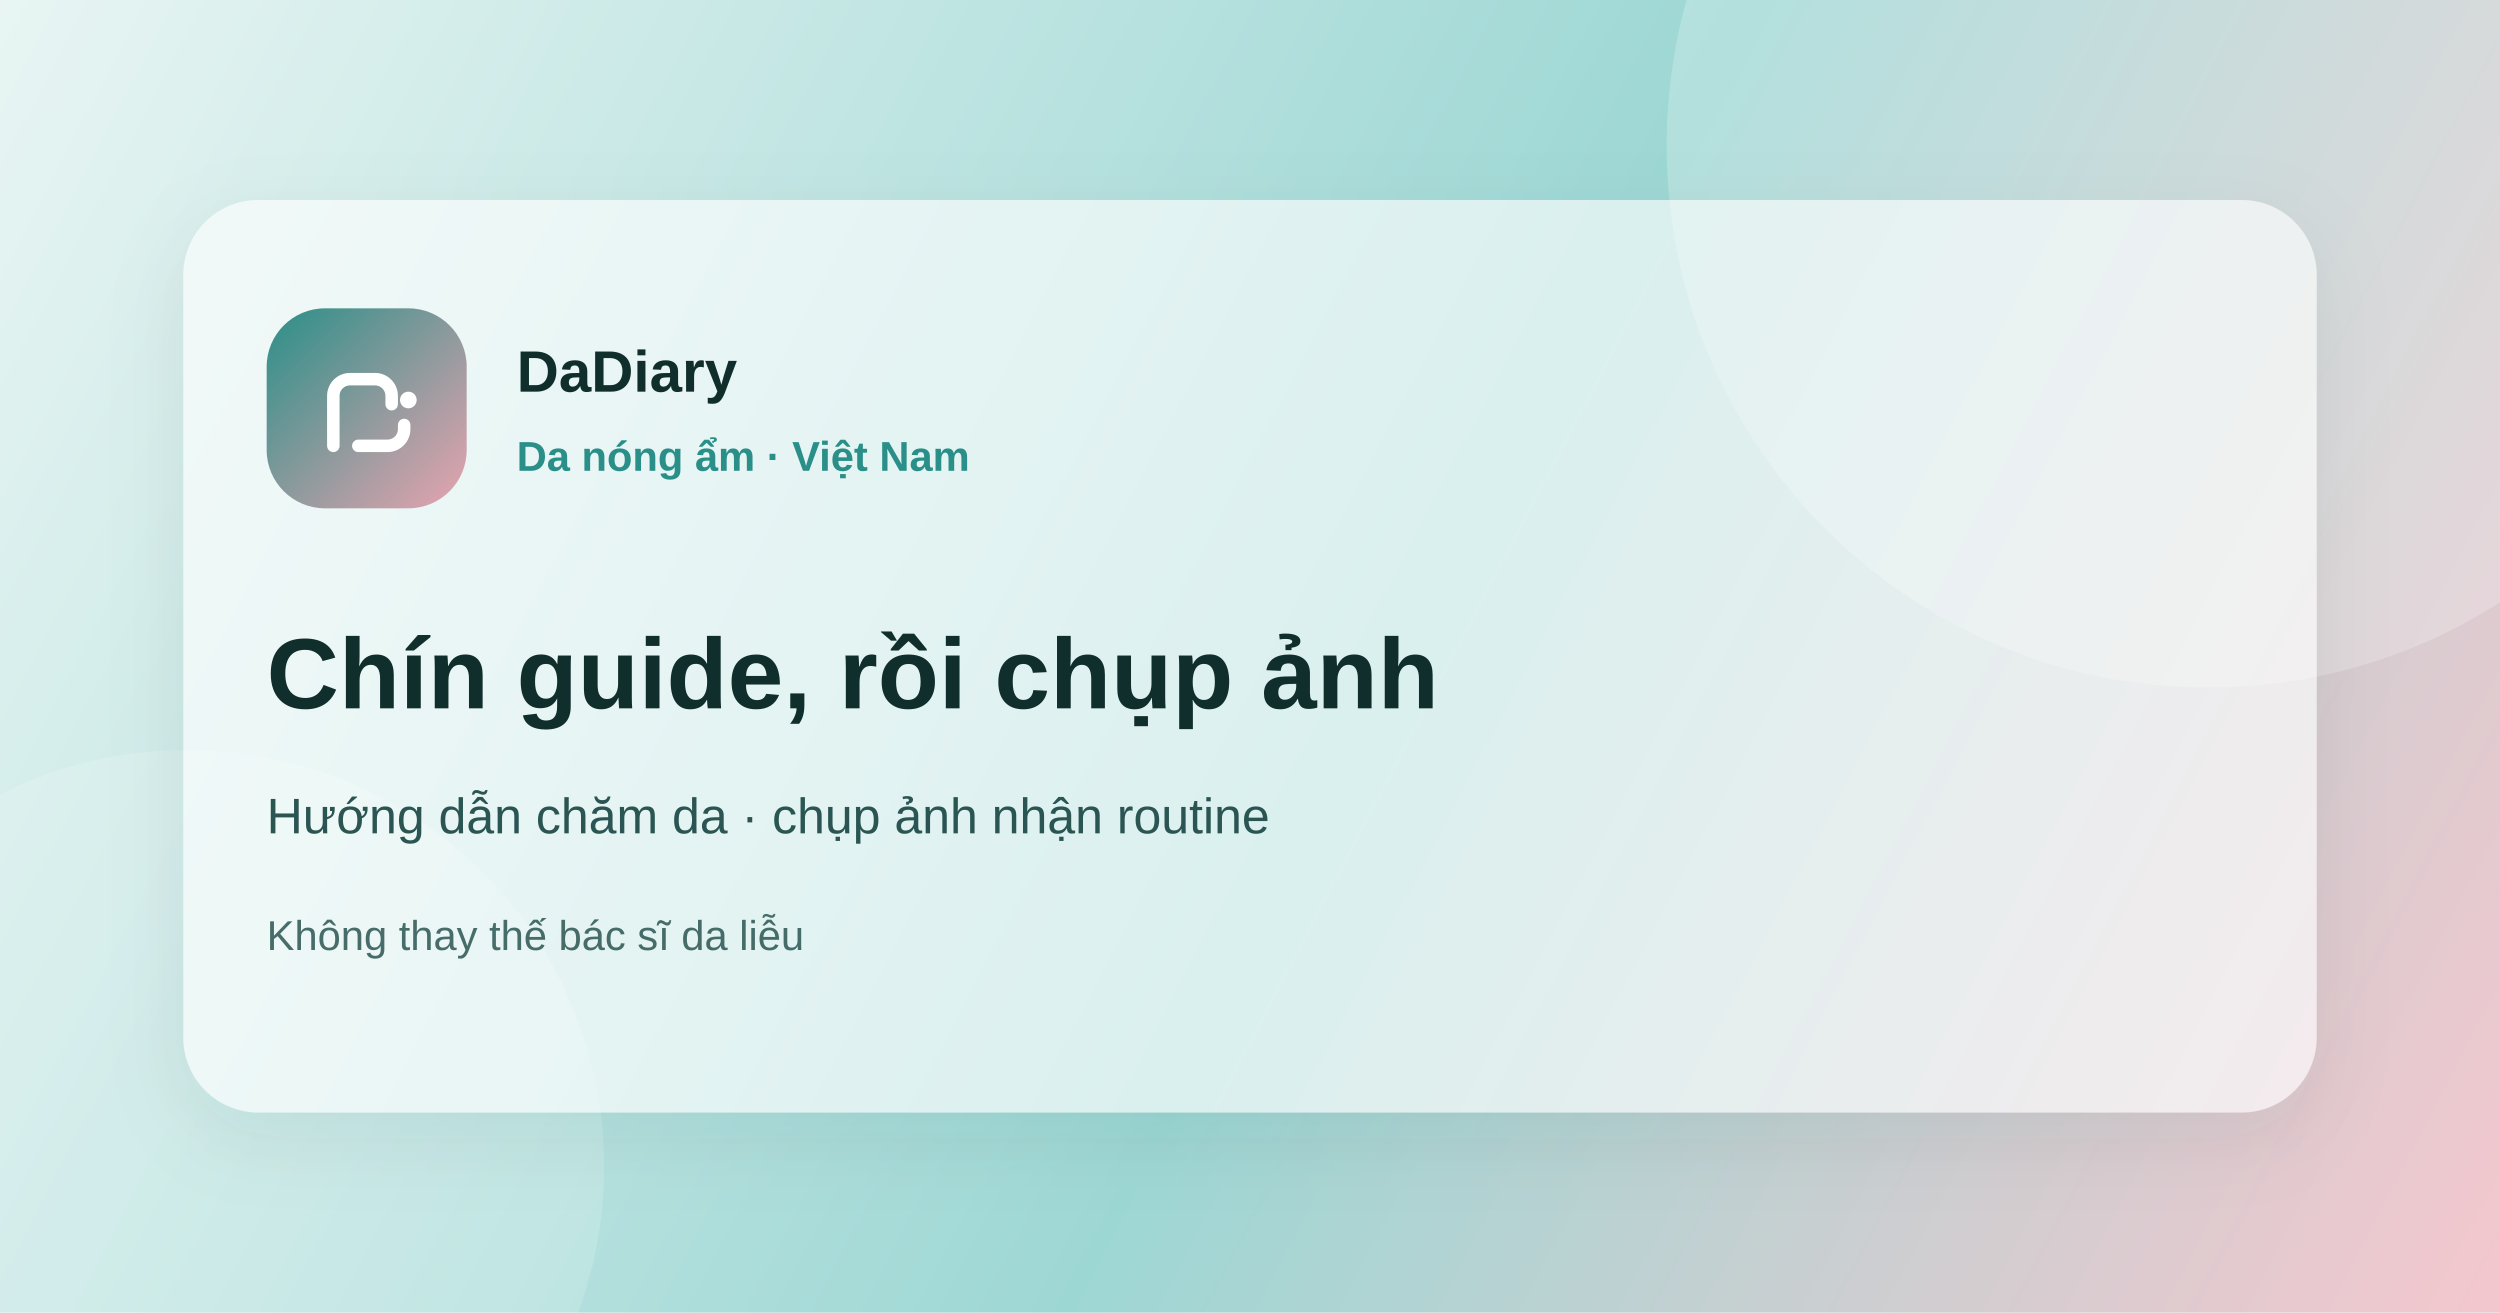
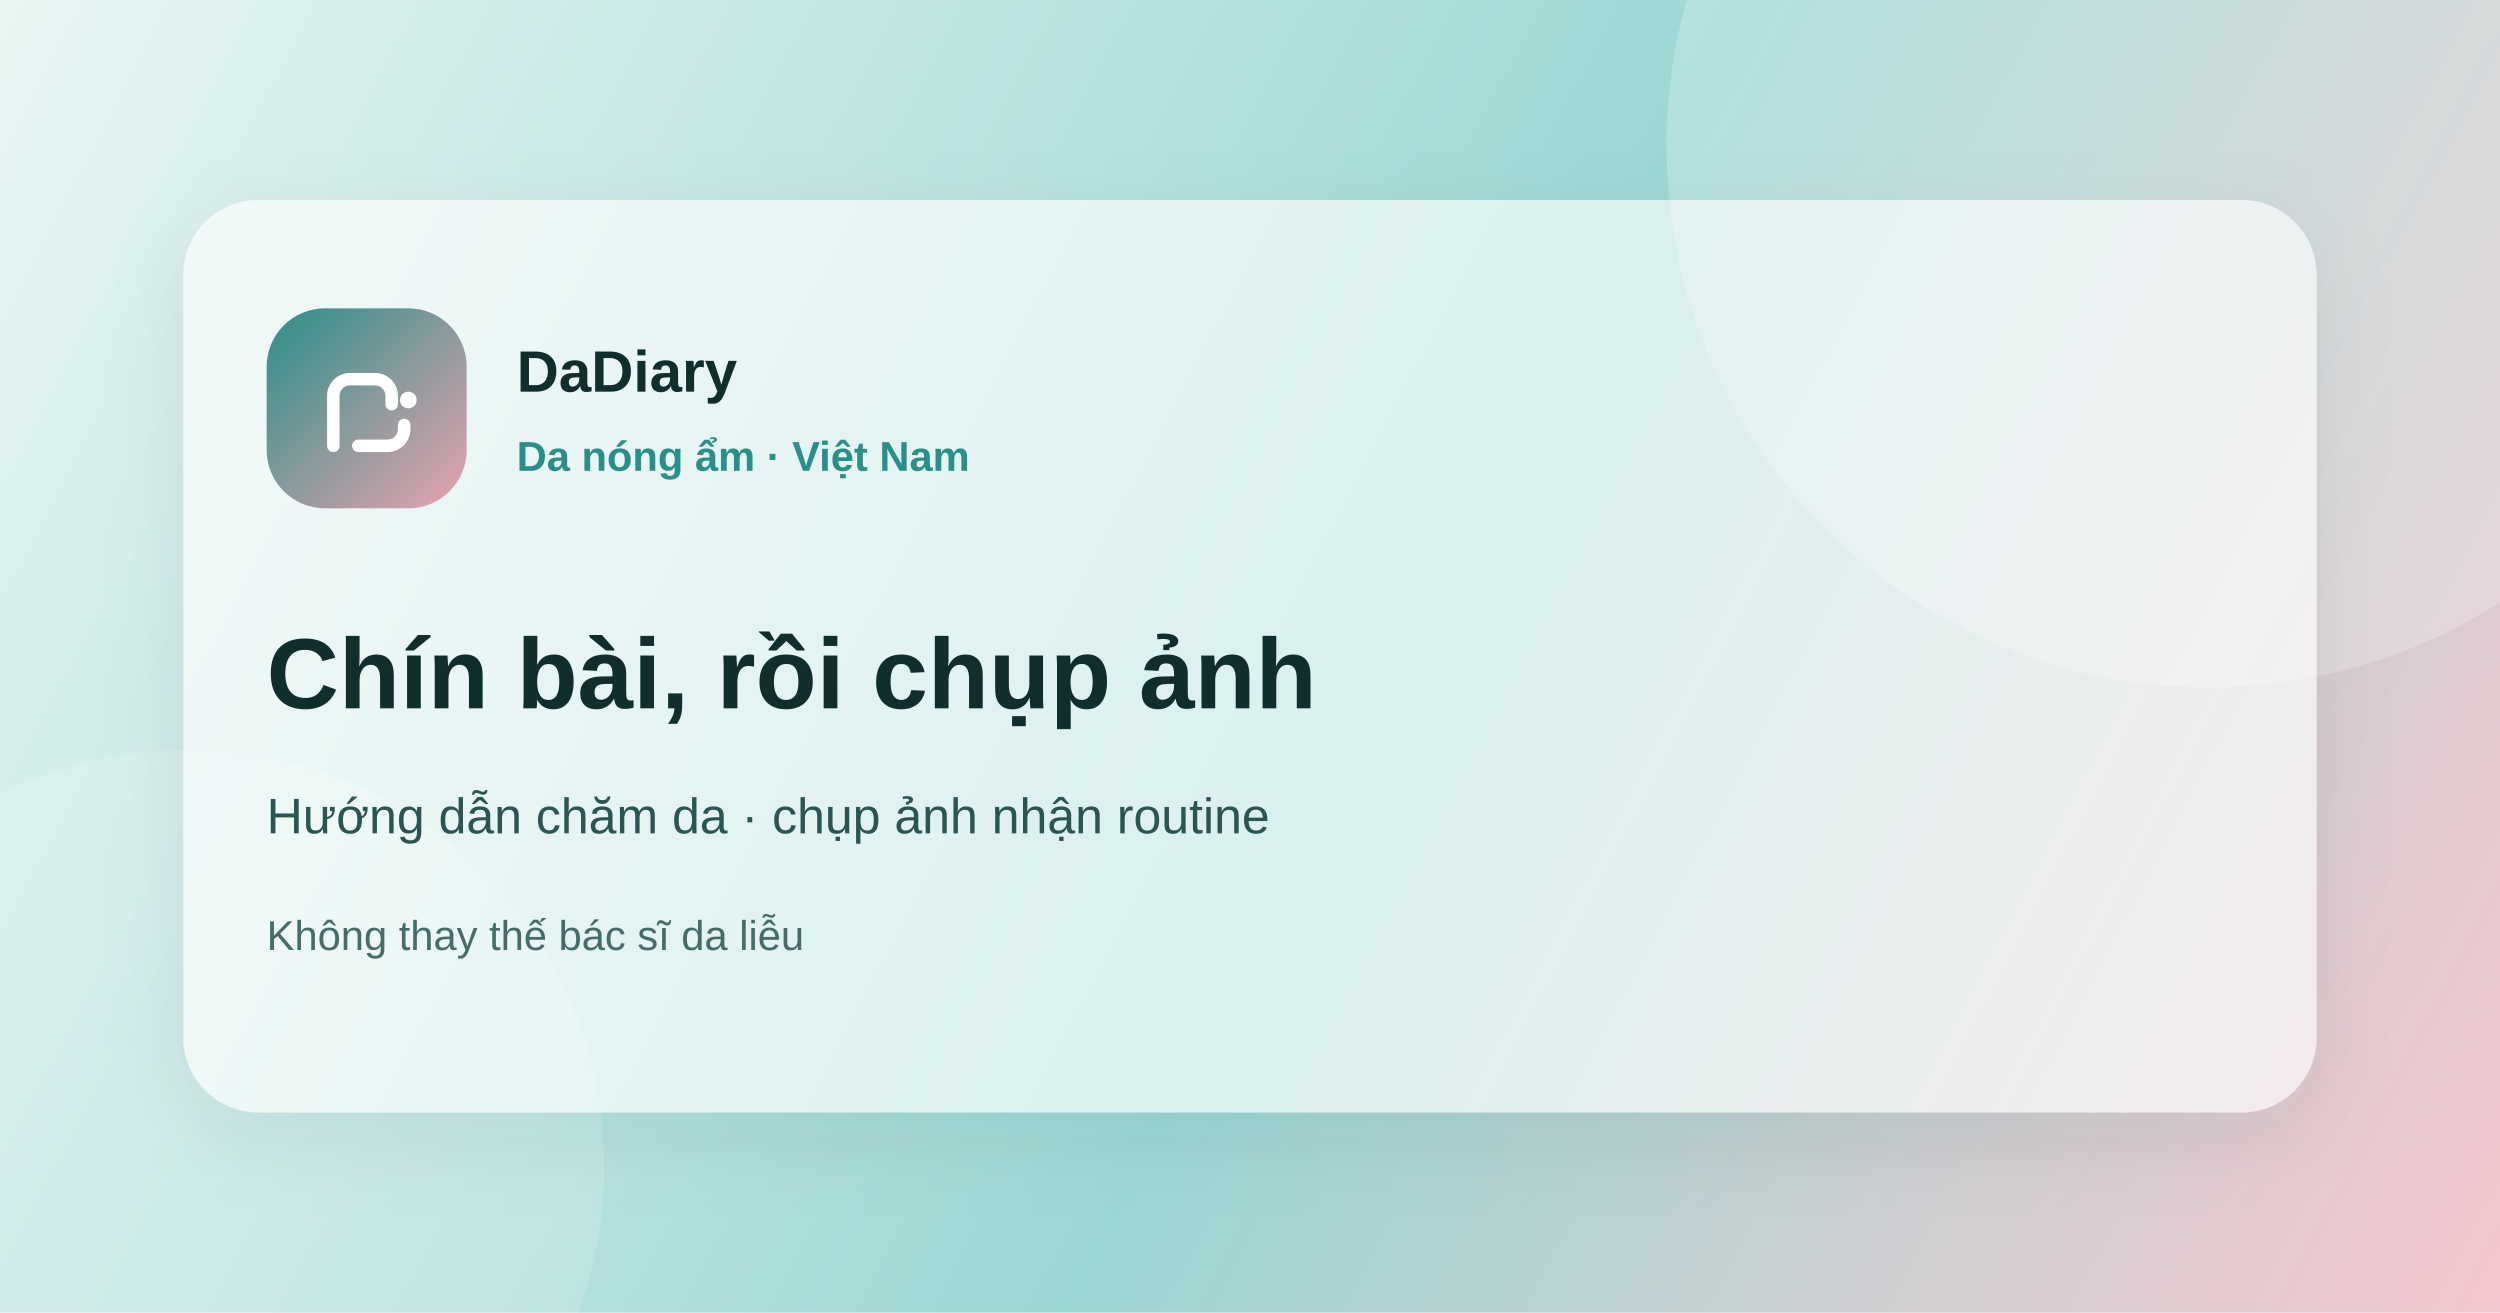
<svg xmlns="http://www.w3.org/2000/svg" width="1200" height="630" viewBox="0 0 1200 630" role="img" aria-label="DaDiary">
  <defs>
    <linearGradient id="bg" x1="0" y1="0" x2="1200" y2="630" gradientUnits="userSpaceOnUse">
      <stop offset="0%" stop-color="#E8F5F3" />
      <stop offset="55%" stop-color="#9DD7D4" />
      <stop offset="100%" stop-color="#F4C7CE" />
    </linearGradient>
    <linearGradient id="tile" x1="0" y1="0" x2="96" y2="96" gradientUnits="userSpaceOnUse">
      <stop offset="0%" stop-color="#2A8F88" />
      <stop offset="100%" stop-color="#E8A4B0" />
    </linearGradient>
    <filter id="soft" x="-20%" y="-20%" width="140%" height="140%">
      <feDropShadow dx="0" dy="12" stdDeviation="18" flood-color="#0F2E2C" flood-opacity="0.12" />
    </filter>
  </defs>
  <rect width="1200" height="630" fill="url(#bg)" />
  <circle cx="1060" cy="70" r="260" fill="#FFFFFF" opacity="0.22" />
  <circle cx="90" cy="560" r="200" fill="#FFFFFF" opacity="0.16" />
  <rect x="88" y="96" width="1024" height="438" rx="36" fill="#FFFFFF" opacity="0.62" filter="url(#soft)" />
  <g transform="translate(128 148)">
    <rect width="96" height="96" rx="28" fill="url(#tile)" />
    <path d="M32 66V42a8 8 0 0 1 8-8h12a8 8 0 0 1 8 8v4M66 56v2a8 8 0 0 1-8 8H44" fill="none" stroke="#FFFFFF" stroke-width="6" stroke-linecap="round" stroke-linejoin="round" />
    <circle cx="68" cy="44" r="4" fill="#FFFFFF" />
  </g>
  <text x="248" y="188" font-family="Segoe UI, Helvetica Neue, Arial, sans-serif" font-size="28" font-weight="700" fill="#0F2E2C">DaDiary</text>
  <text x="248" y="226" font-family="Segoe UI, Helvetica Neue, Arial, sans-serif" font-size="20" font-weight="600" fill="#2A8F88">Da nóng ẩm · Việt Nam</text>
-   <text x="128" y="340" font-family="Segoe UI, Helvetica Neue, Arial, sans-serif" font-size="48" font-weight="700" fill="#0F2E2C">Chín guide, rồi chụp ảnh</text>
+   <text x="128" y="340" font-family="Segoe UI, Helvetica Neue, Arial, sans-serif" font-size="48" font-weight="700" fill="#0F2E2C">Chín bài, rồi chụp ảnh</text>
  <text x="128" y="400" font-family="Segoe UI, Helvetica Neue, Arial, sans-serif" font-size="24" font-weight="500" fill="#2A5552">Hướng dẫn chăm da · chụp ảnh nhận routine</text>
  <text x="128" y="456" font-family="Segoe UI, Helvetica Neue, Arial, sans-serif" font-size="20" font-weight="500" fill="#2A5552" opacity="0.85">Không thay thế bác sĩ da liễu</text>
</svg>
